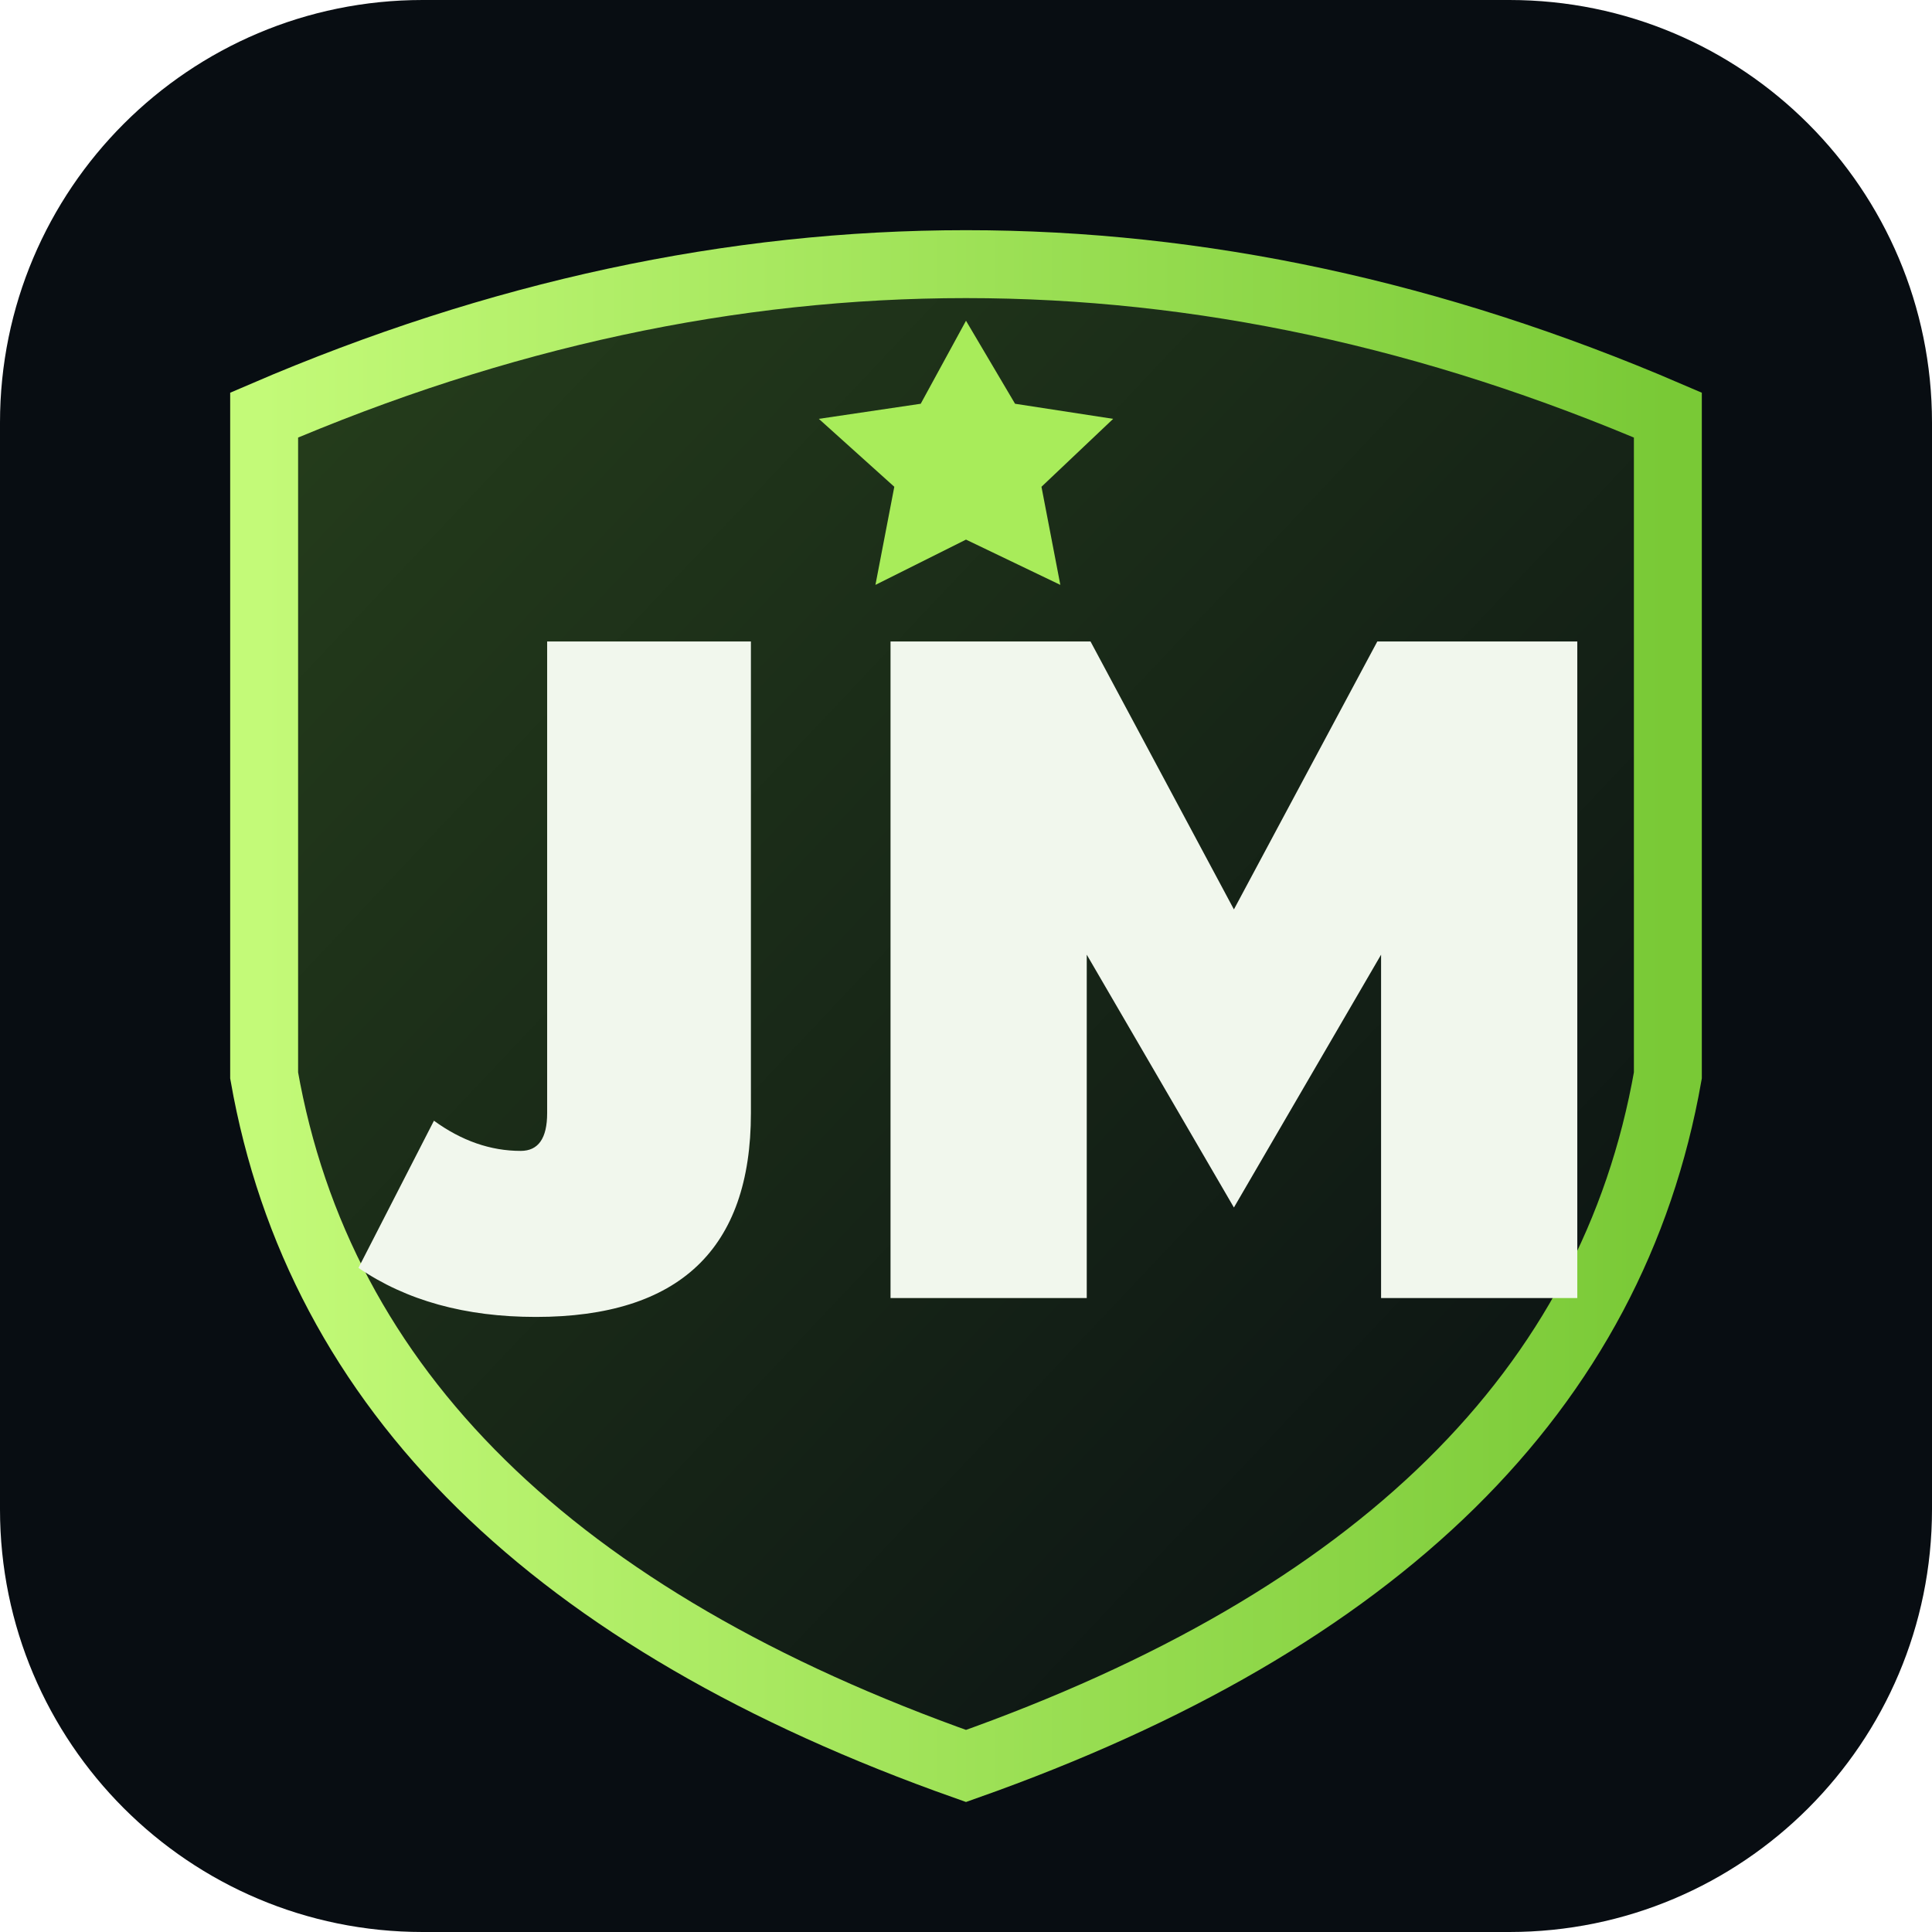
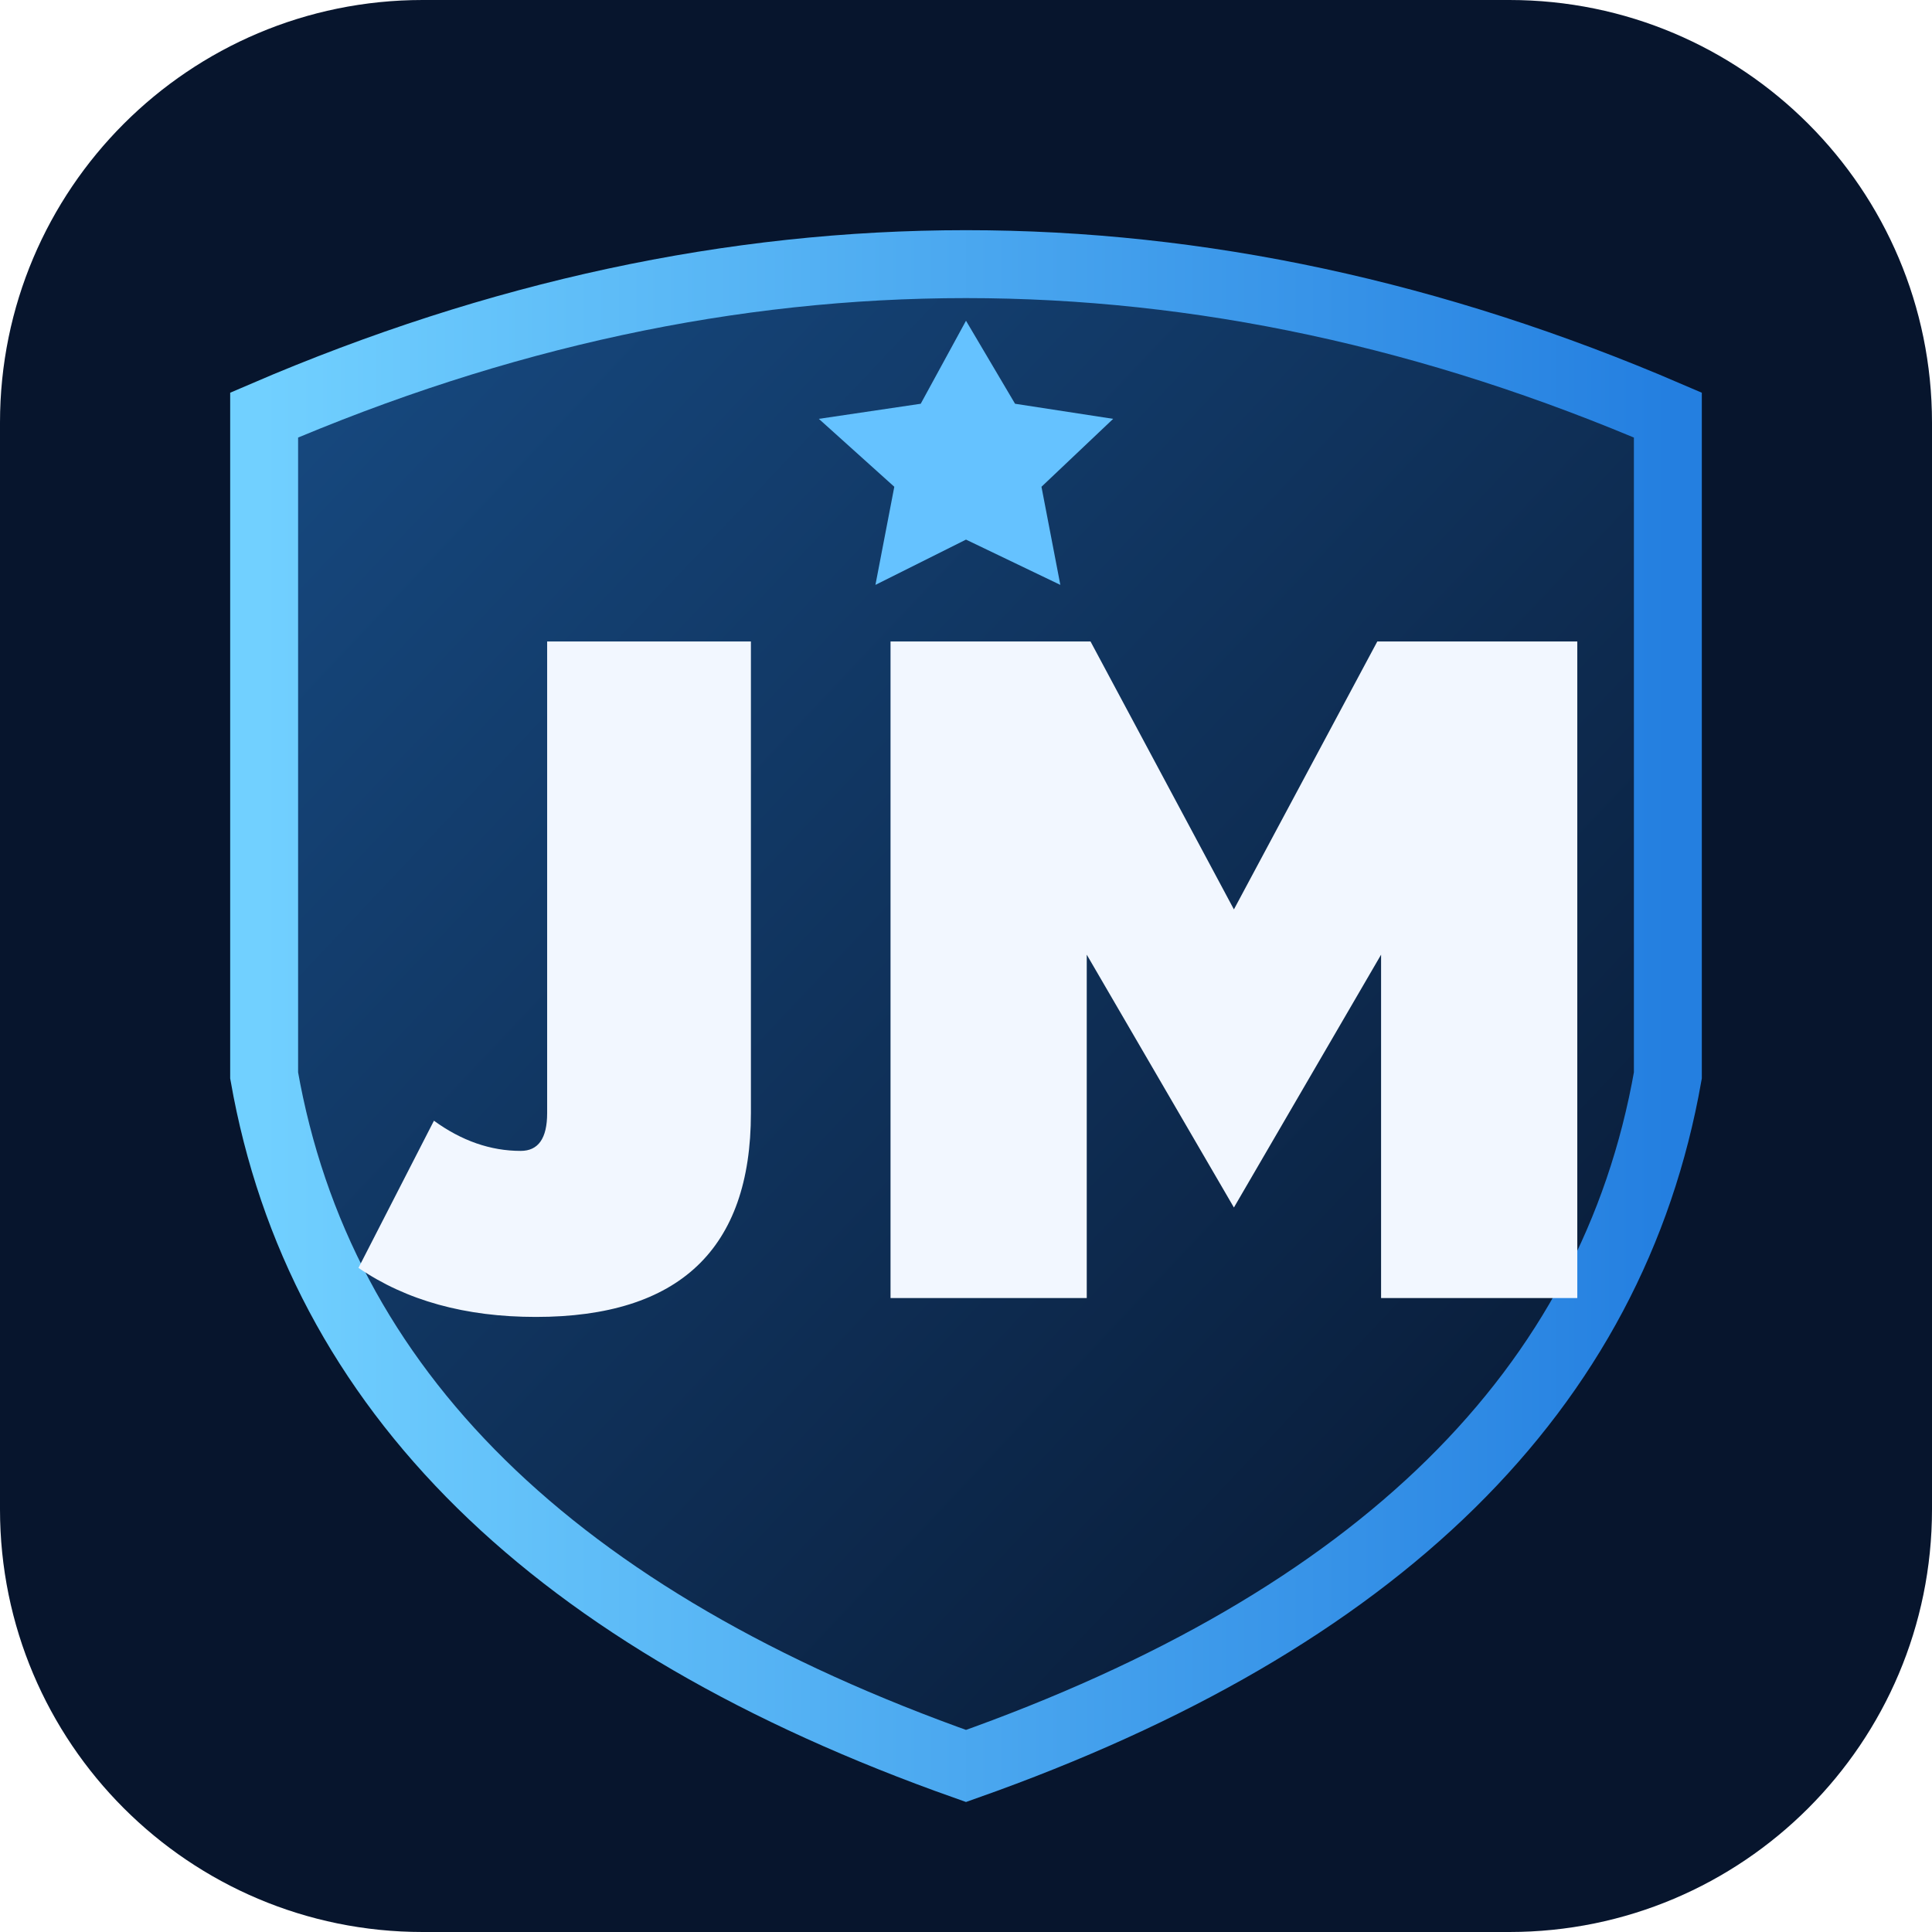
<svg xmlns="http://www.w3.org/2000/svg" viewBox="0 0 512 512">
  <defs>
    <linearGradient id="g" x1="0" y1="0" x2="1" y2="1">
-       <stop stop-color="#263f1c" />
-       <stop offset="1" stop-color="#080d12" />
+       <stop stop-color="#174b83" />
+       <stop offset="1" stop-color="#07152d" />
    </linearGradient>
    <linearGradient id="a">
-       <stop stop-color="#c3fa78" />
-       <stop offset="1" stop-color="#79c936" />
+       <stop stop-color="#71d0ff" />
+       <stop offset="1" stop-color="#247fe0" />
    </linearGradient>
  </defs>
-   <rect width="512" height="512" rx="112" fill="#080d12" />
+   <rect width="512" height="512" rx="112" fill="#07152d" />
  <path d="M70 110Q256 30 442 110V285Q420 410 256 468Q92 410 70 285Z" fill="url(#g)" stroke="url(#a)" stroke-width="18" />
-   <path d="M145 170h54v125q0 54-57 54-28 0-47-13l20-39q11 8 23 8 7 0 7-10zM236 170h53l38 71 38-71h53v174h-52v-91l-39 67-39-67v91h-52z" fill="#f1f7ed" />
-   <path d="M256 85l13 22 26 4-19 18 5 26-25-12-24 12 5-26-20-18 27-4z" fill="#a8ec5a" />
+   <path d="M145 170h54v125q0 54-57 54-28 0-47-13l20-39q11 8 23 8 7 0 7-10zM236 170h53l38 71 38-71h53v174h-52v-91l-39 67-39-67v91h-52z" fill="#f2f7ff" />
+   <path d="M256 85l13 22 26 4-19 18 5 26-25-12-24 12 5-26-20-18 27-4z" fill="#65c2ff" />
</svg>
